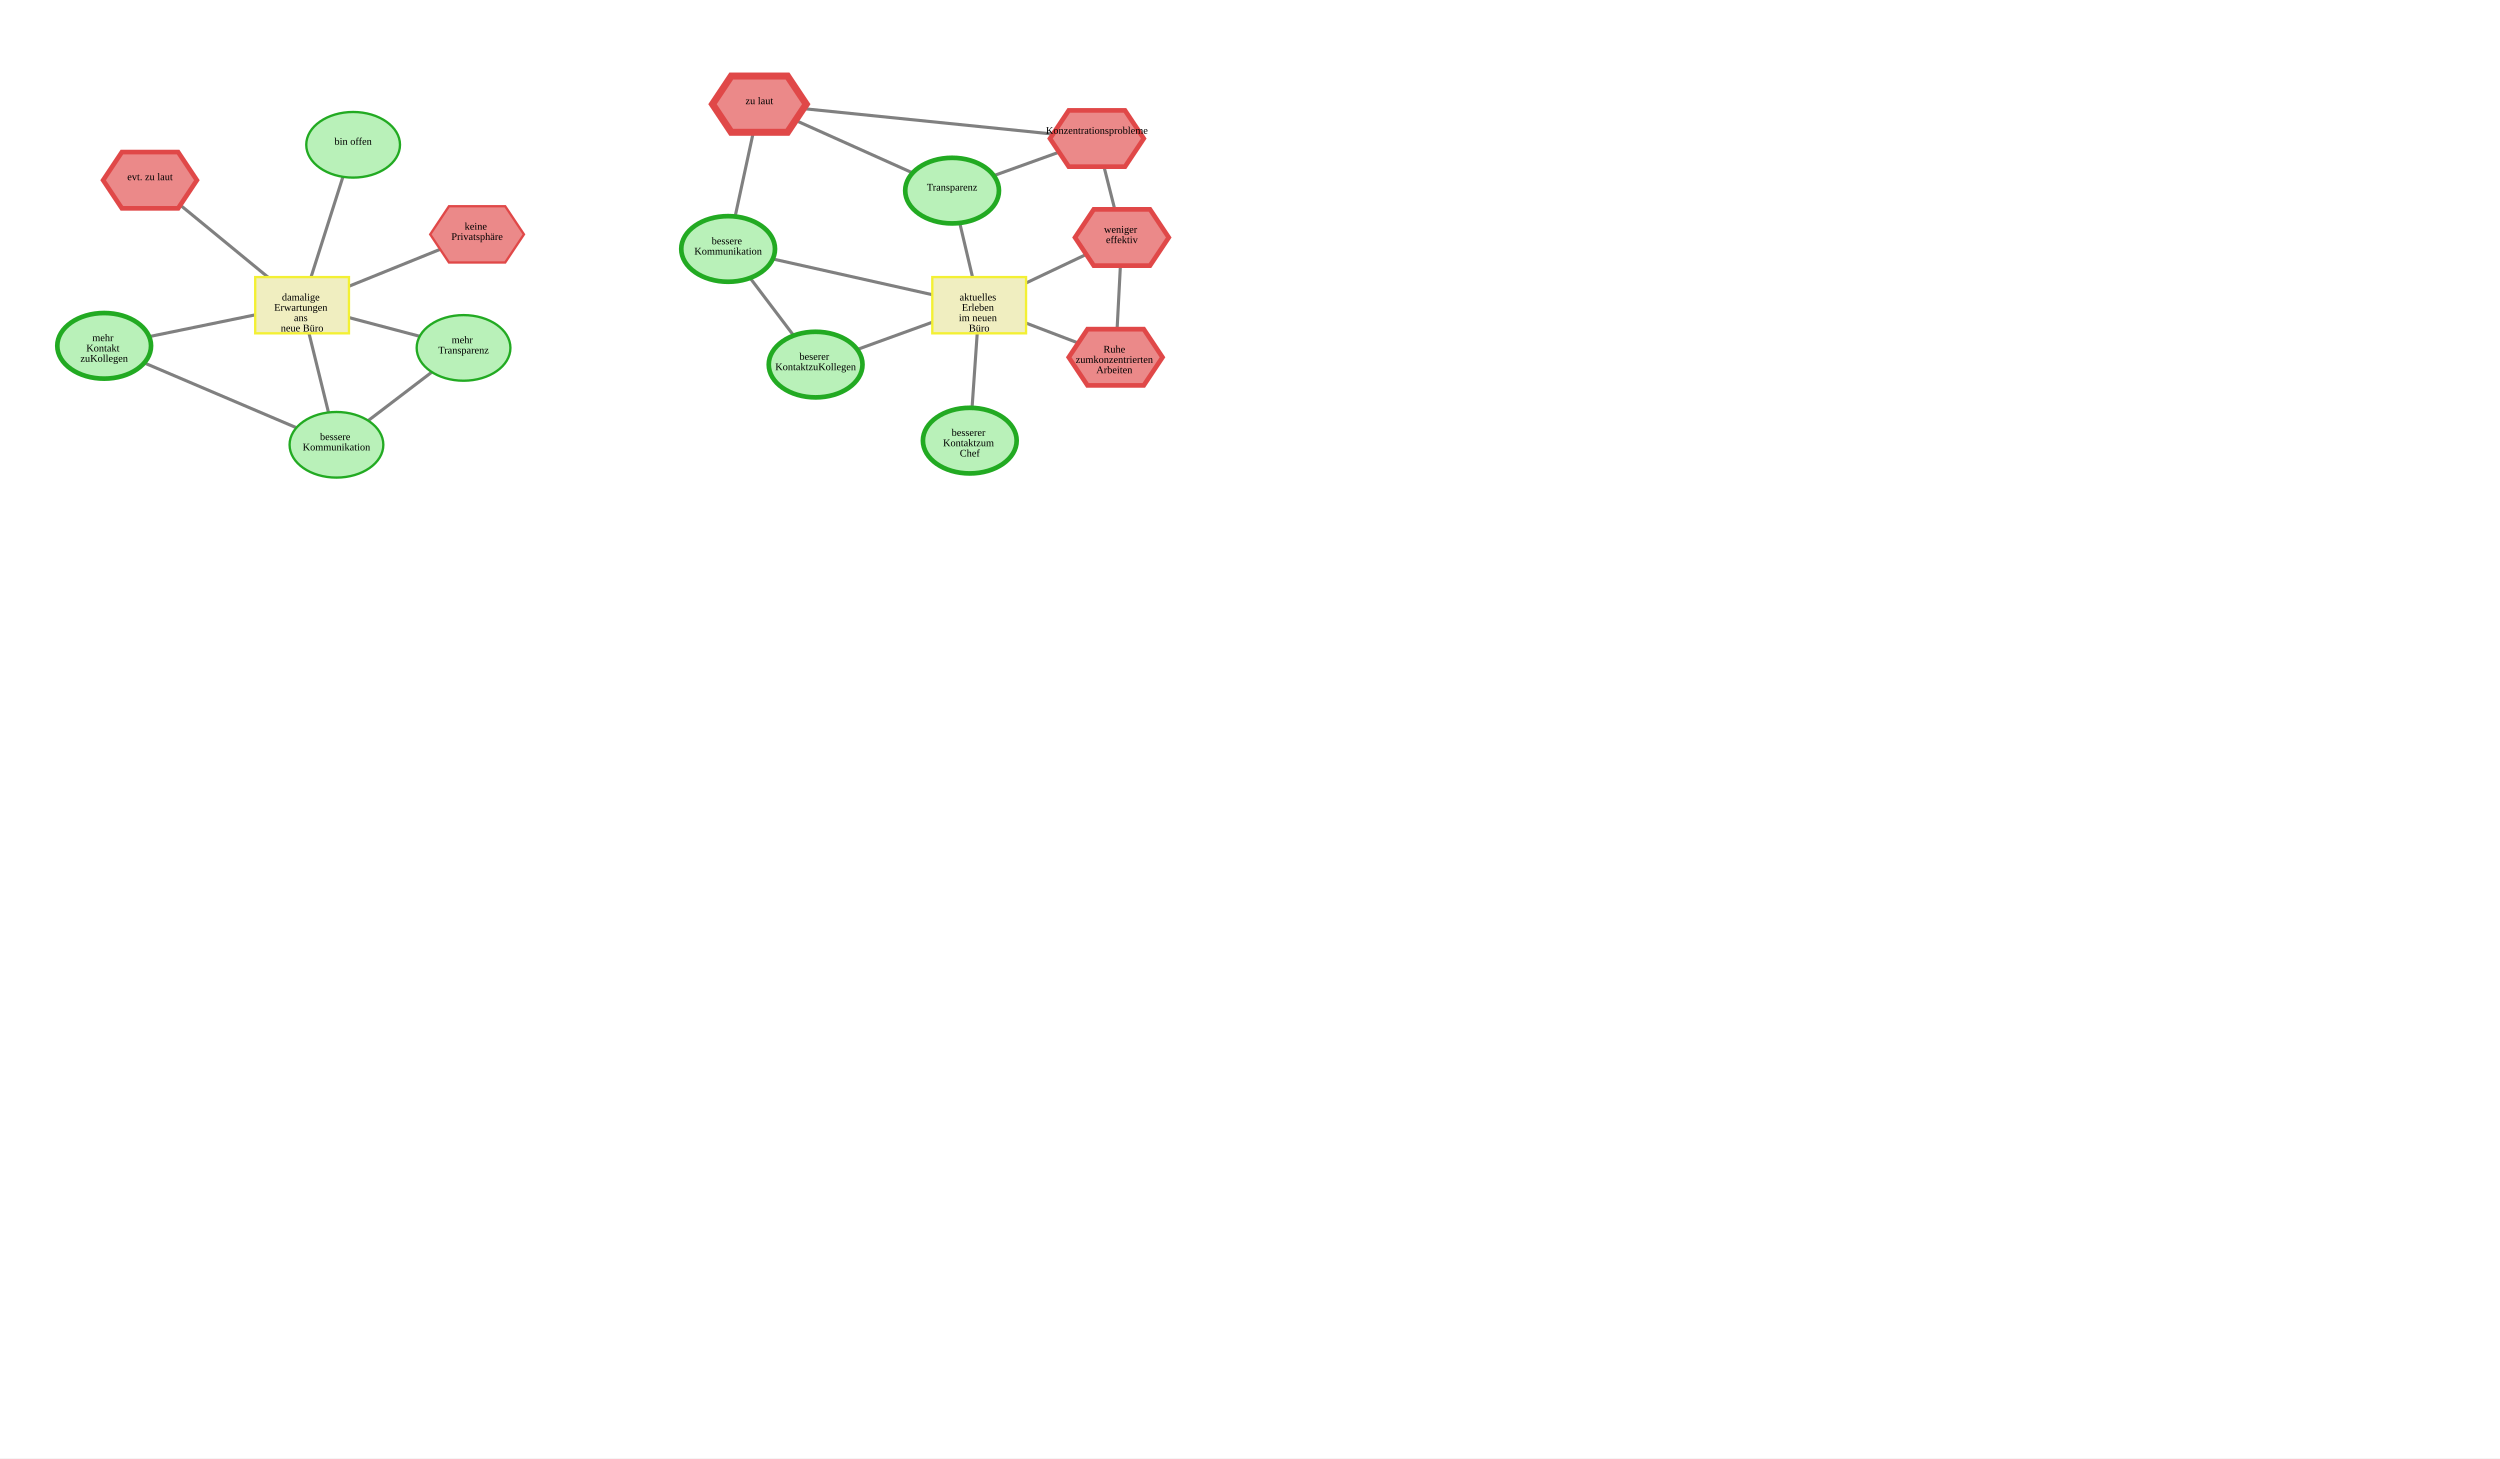
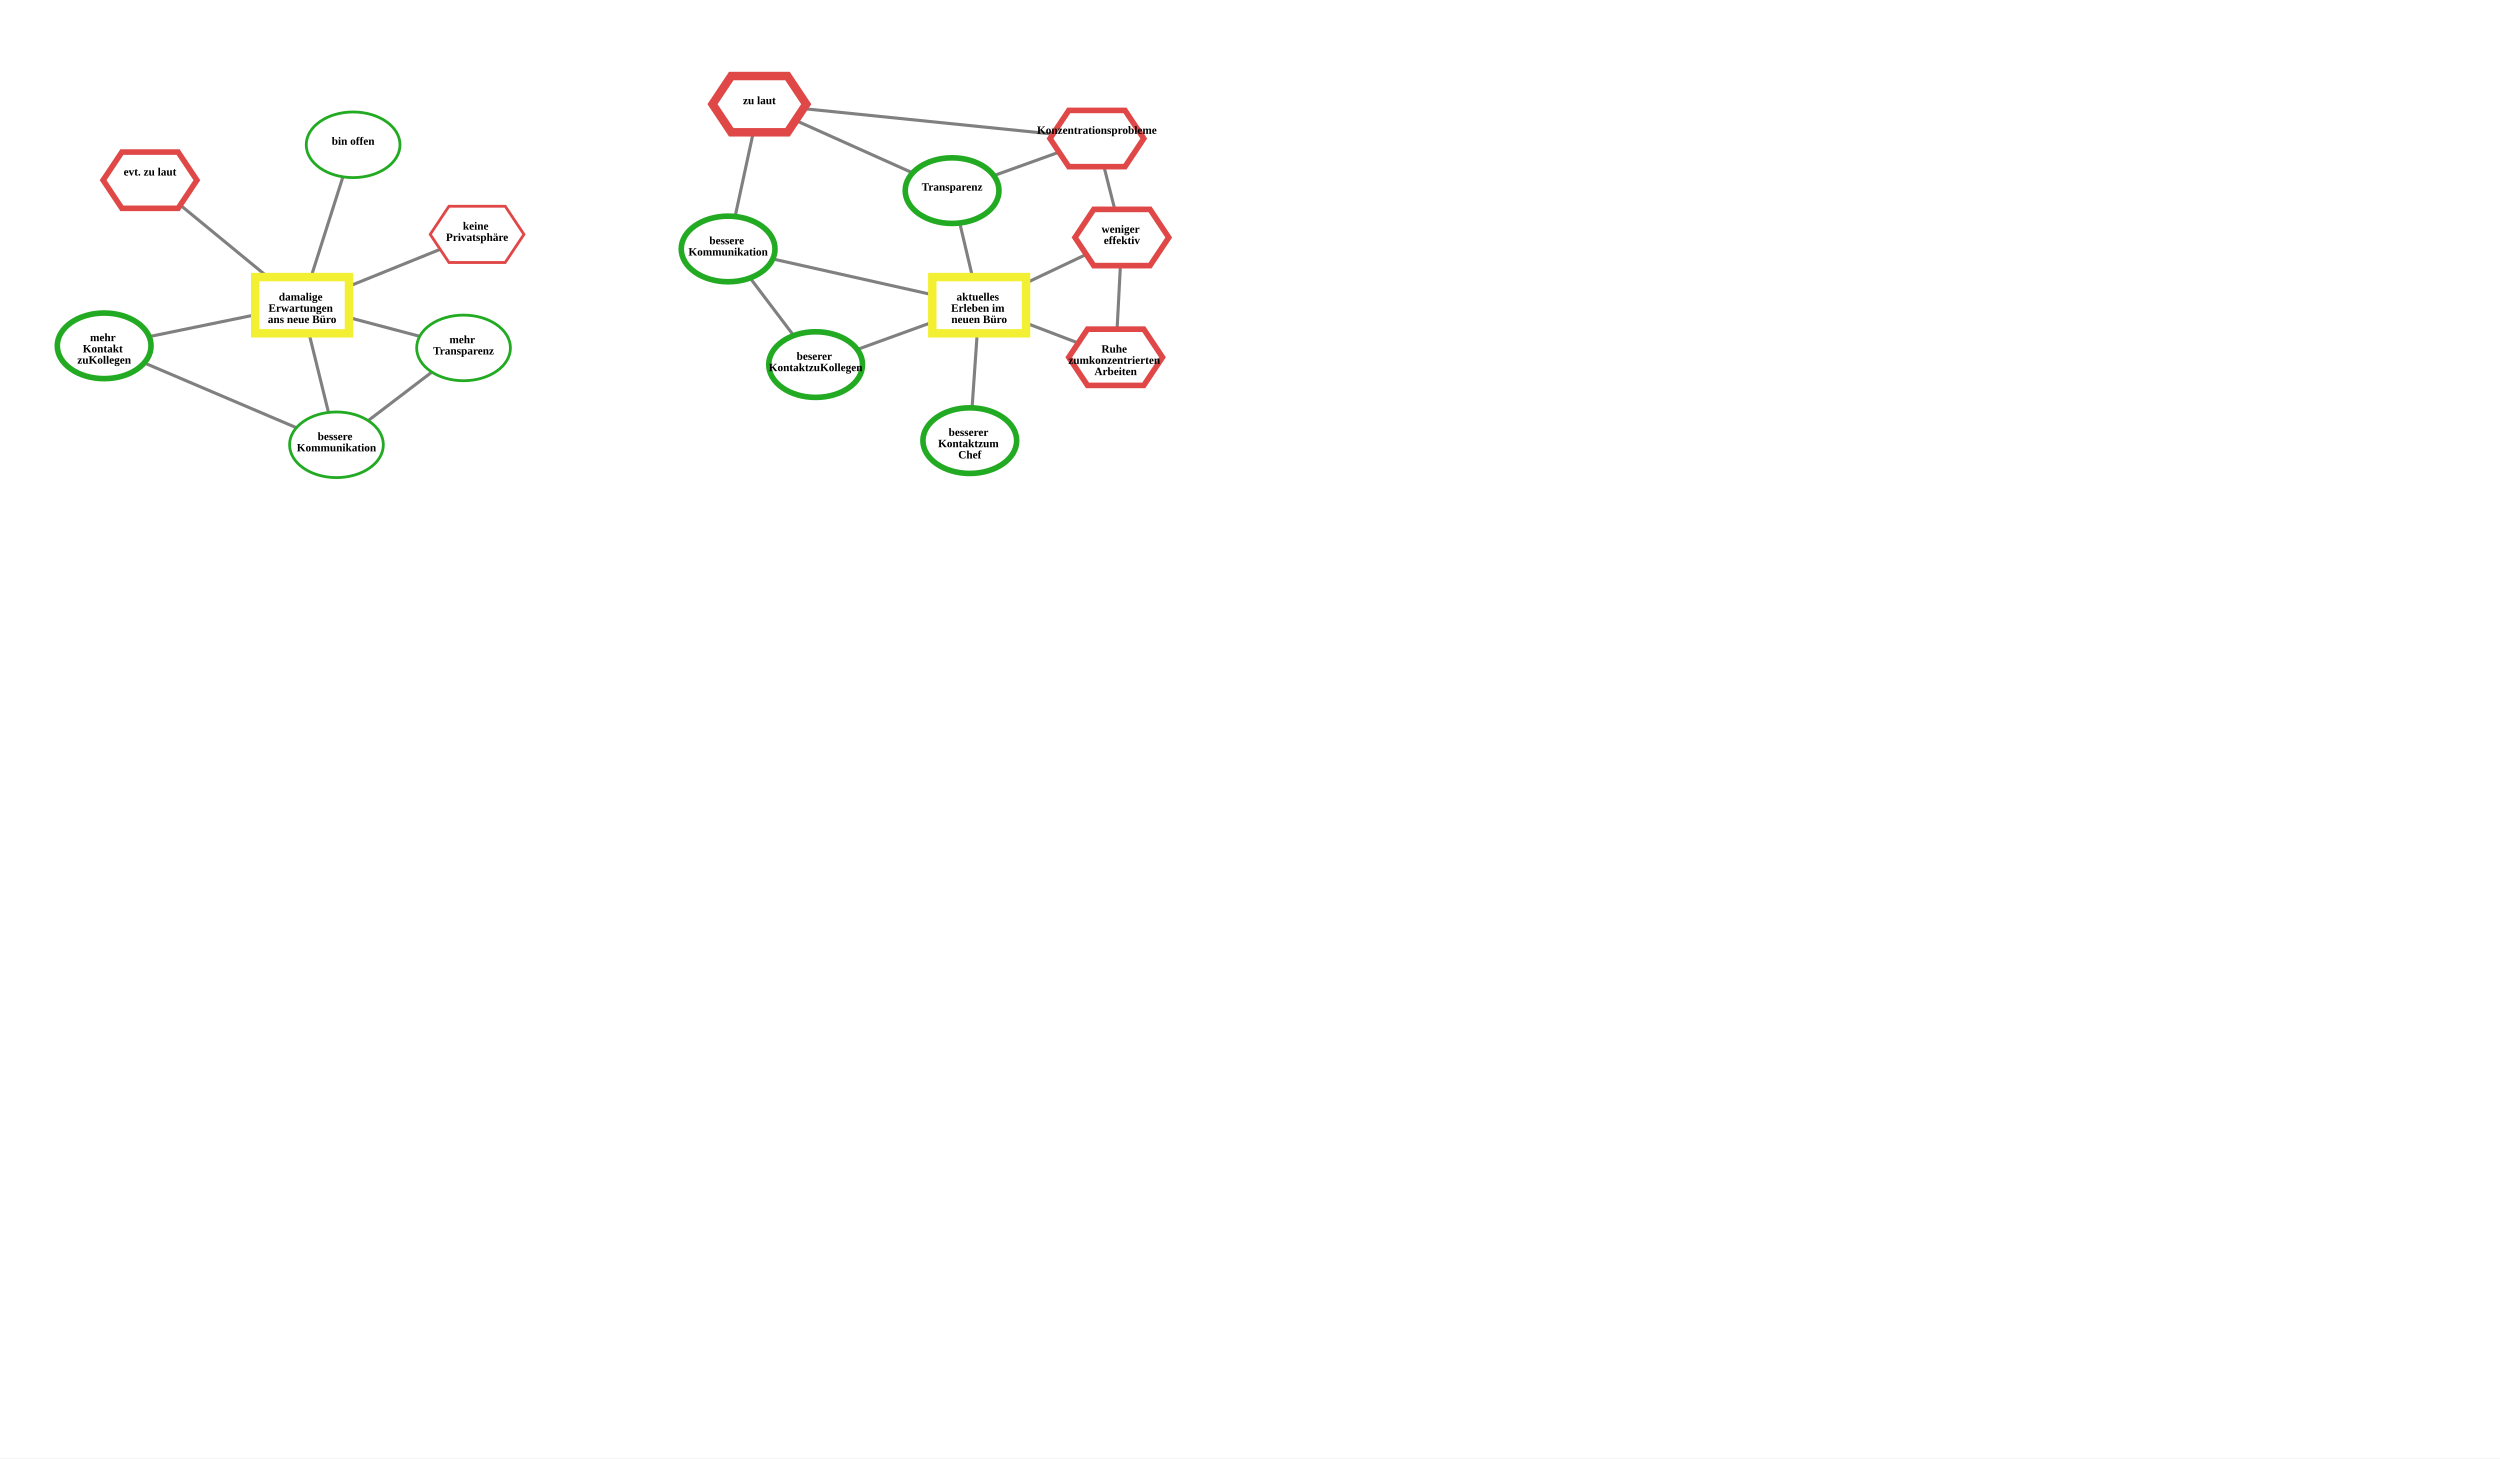
<svg xmlns="http://www.w3.org/2000/svg" id="CAMSVG" height="1400px" width="2400px">
  <rect id="background" x="0" y="0" width="100%" height="100%" fill="white" />
  <marker id="arrowRight" markerWidth="30" markerHeight="15" refX="30" refY="7.5" orient="auto" markerUnits="userSpaceOnUse">
    <polygon points="0 0, 0 0, 0 0" fill="#8c8c8c" />
  </marker>
  <marker id="arrowLeft" markerWidth="30" markerHeight="15" refX="0" refY="7.5" orient="auto" markerUnits="userSpaceOnUse">
    <polygon points="0 0, 0 0, 0 0" fill="#8c8c8c" />
  </marker>
  <g>
-     <line class="connector" id="12ab5bae-89da-4f4b-b09e-cc9066371352" transform="translate(144,173) scale(1,1) " x1="16.223" y1="13.334" x2="129.777" y2="106.666" stroke="#808080" stroke-width="3" stroke-linecap="butt" />
-     <line transform="translate(144,173) " class="outer-connector" id="12ab5bae-89da-4f4b-b09e-cc9066371352" x1="0" y1="0" x2="145.227" y2="119.365" stroke="rgba(255, 255, 255, 0)" stroke-width="30" />
+     <line class="connector" id="d0132adc-d830-487c-9c1d-1454d8212a6f" transform="translate(144,173) scale(1,1) " x1="16.223" y1="13.334" x2="129.777" y2="106.666" stroke="#808080" stroke-width="3" stroke-linecap="butt" />
+     <line transform="translate(144,173) " class="outer-connector" id="d0132adc-d830-487c-9c1d-1454d8212a6f" x1="0" y1="0" x2="145.227" y2="119.365" stroke="rgba(255, 255, 255, 0)" stroke-width="30" />
  </g>
  <g>
-     <line class="connector" id="816a5434-1270-4bba-93a3-8b18cb3a04cb" transform="translate(100,332) scale(1,1) " x1="19.32" y1="8.23" x2="203.68" y2="86.77" stroke="#808080" stroke-width="3" stroke-linecap="butt" />
-     <line transform="translate(100,332) " class="outer-connector" id="816a5434-1270-4bba-93a3-8b18cb3a04cb" x1="0" y1="0" x2="222.08" y2="94.608" stroke="rgba(255, 255, 255, 0)" stroke-width="30" />
+     <line class="connector" id="57ea1108-0142-40e1-a517-5c3814cd0bda" transform="translate(100,332) scale(1,1) " x1="19.32" y1="8.23" x2="203.68" y2="86.77" stroke="#808080" stroke-width="3" stroke-linecap="butt" />
+     <line transform="translate(100,332) " class="outer-connector" id="57ea1108-0142-40e1-a517-5c3814cd0bda" x1="0" y1="0" x2="222.08" y2="94.608" stroke="rgba(255, 255, 255, 0)" stroke-width="30" />
  </g>
  <g>
-     <line class="connector" id="a95d7812-8450-48bf-a769-4c4856c30db3" transform="translate(100,332) scale(1,1) " x1="20.571" y1="-4.222" x2="169.429" y2="-34.778" stroke="#808080" stroke-width="3" stroke-linecap="butt" />
-     <line transform="translate(100,332) " class="outer-connector" id="a95d7812-8450-48bf-a769-4c4856c30db3" x1="0" y1="0" x2="189.02" y2="-38.799" stroke="rgba(255, 255, 255, 0)" stroke-width="30" />
+     <line class="connector" id="b3efd5f0-1ed4-48df-ac2a-a8680102b490" transform="translate(100,332) scale(1,1) " x1="20.571" y1="-4.222" x2="169.429" y2="-34.778" stroke="#808080" stroke-width="3" stroke-linecap="butt" />
+     <line transform="translate(100,332) " class="outer-connector" id="b3efd5f0-1ed4-48df-ac2a-a8680102b490" x1="0" y1="0" x2="189.02" y2="-38.799" stroke="rgba(255, 255, 255, 0)" stroke-width="30" />
  </g>
  <g>
-     <line class="connector" id="c554c48f-11e7-484a-b253-b8a213f9b70c" transform="translate(290,293) scale(1,1) " x1="6.367" y1="-20.011" x2="42.633" y2="-133.989" stroke="#808080" stroke-width="3" stroke-linecap="butt" />
-     <line transform="translate(290,293) " class="outer-connector" id="c554c48f-11e7-484a-b253-b8a213f9b70c" x1="0" y1="0" x2="48.697" y2="-153.047" stroke="rgba(255, 255, 255, 0)" stroke-width="30" />
+     <line class="connector" id="ee66e98d-c6e0-4058-bf43-4e4b4055aba6" transform="translate(290,293) scale(1,1) " x1="6.367" y1="-20.011" x2="42.633" y2="-133.989" stroke="#808080" stroke-width="3" stroke-linecap="butt" />
+     <line transform="translate(290,293) " class="outer-connector" id="ee66e98d-c6e0-4058-bf43-4e4b4055aba6" x1="0" y1="0" x2="48.697" y2="-153.047" stroke="rgba(255, 255, 255, 0)" stroke-width="30" />
  </g>
  <g>
-     <line class="connector" id="9c13d8e8-c0c3-48ac-8797-a41d3222a0e7" transform="translate(458,225) scale(1,1) " x1="-19.466" y1="7.879" x2="-148.534" y2="60.121" stroke="#808080" stroke-width="3" stroke-linecap="butt" />
-     <line transform="translate(458,225) " class="outer-connector" id="9c13d8e8-c0c3-48ac-8797-a41d3222a0e7" x1="0" y1="0" x2="-167.073" y2="67.625" stroke="rgba(255, 255, 255, 0)" stroke-width="30" />
+     <line class="connector" id="32a66748-6c70-4a6f-987b-1230b3f2118f" transform="translate(458,225) scale(1,1) " x1="-19.466" y1="7.879" x2="-148.534" y2="60.121" stroke="#808080" stroke-width="3" stroke-linecap="butt" />
+     <line transform="translate(458,225) " class="outer-connector" id="32a66748-6c70-4a6f-987b-1230b3f2118f" x1="0" y1="0" x2="-167.073" y2="67.625" stroke="rgba(255, 255, 255, 0)" stroke-width="30" />
  </g>
  <g>
-     <line class="connector" id="92e6afbf-7627-404b-b9ba-41c2eb126690" transform="translate(323,427) scale(1,1) " x1="-5.022" y1="-20.391" x2="-27.978" y2="-113.609" stroke="#808080" stroke-width="3" stroke-linecap="butt" />
-     <line transform="translate(323,427) " class="outer-connector" id="92e6afbf-7627-404b-b9ba-41c2eb126690" x1="0" y1="0" x2="-32.761" y2="-133.029" stroke="rgba(255, 255, 255, 0)" stroke-width="30" />
+     <line class="connector" id="2aecd5d1-30ee-4abc-98c5-746ee0bc657b" transform="translate(323,427) scale(1,1) " x1="-5.022" y1="-20.391" x2="-27.978" y2="-113.609" stroke="#808080" stroke-width="3" stroke-linecap="butt" />
+     <line transform="translate(323,427) " class="outer-connector" id="2aecd5d1-30ee-4abc-98c5-746ee0bc657b" x1="0" y1="0" x2="-32.761" y2="-133.029" stroke="rgba(255, 255, 255, 0)" stroke-width="30" />
  </g>
  <g>
-     <line class="connector" id="af01b93e-04bf-4f66-be79-14e57169135d" transform="translate(290,293) scale(1,1) " x1="20.302" y1="5.37" x2="134.698" y2="35.63" stroke="#808080" stroke-width="3" stroke-linecap="butt" />
-     <line transform="translate(290,293) " class="outer-connector" id="af01b93e-04bf-4f66-be79-14e57169135d" x1="0" y1="0" x2="154.033" y2="40.744" stroke="rgba(255, 255, 255, 0)" stroke-width="30" />
+     <line class="connector" id="bba48550-d8b8-4280-87b7-6ceb63f1c843" transform="translate(290,293) scale(1,1) " x1="20.302" y1="5.37" x2="134.698" y2="35.63" stroke="#808080" stroke-width="3" stroke-linecap="butt" />
+     <line transform="translate(290,293) " class="outer-connector" id="bba48550-d8b8-4280-87b7-6ceb63f1c843" x1="0" y1="0" x2="154.033" y2="40.744" stroke="rgba(255, 255, 255, 0)" stroke-width="30" />
  </g>
  <g>
-     <line class="connector" id="332fac17-7f5d-4ba4-912c-b27cf0df2244" transform="translate(323,427) scale(1,1) " x1="16.701" y1="-12.731" x2="105.299" y2="-80.269" stroke="#808080" stroke-width="3" stroke-linecap="butt" />
-     <line transform="translate(323,427) " class="outer-connector" id="332fac17-7f5d-4ba4-912c-b27cf0df2244" x1="0" y1="0" x2="121.205" y2="-92.394" stroke="rgba(255, 255, 255, 0)" stroke-width="30" />
+     <line class="connector" id="d98921ee-e946-484b-aa67-06bf50950321" transform="translate(323,427) scale(1,1) " x1="16.701" y1="-12.731" x2="105.299" y2="-80.269" stroke="#808080" stroke-width="3" stroke-linecap="butt" />
+     <line transform="translate(323,427) " class="outer-connector" id="d98921ee-e946-484b-aa67-06bf50950321" x1="0" y1="0" x2="121.205" y2="-92.394" stroke="rgba(255, 255, 255, 0)" stroke-width="30" />
  </g>
  <g>
-     <line class="connector" id="c9c52fcf-c869-4ae6-8d4e-f207b47c8023" transform="translate(940,293) scale(1,1) " x1="-4.831" y1="-20.437" x2="-21.169" y2="-89.563" stroke="#808080" stroke-width="3" stroke-linecap="butt" />
-     <line transform="translate(940,293) " class="outer-connector" id="c9c52fcf-c869-4ae6-8d4e-f207b47c8023" x1="0" y1="0" x2="-25.77" y2="-109.027" stroke="rgba(255, 255, 255, 0)" stroke-width="30" />
+     <line class="connector" id="1debc912-f350-4e3b-9f60-40e3d783d4cc" transform="translate(940,293) scale(1,1) " x1="-4.831" y1="-20.437" x2="-21.169" y2="-89.563" stroke="#808080" stroke-width="3" stroke-linecap="butt" />
+     <line transform="translate(940,293) " class="outer-connector" id="1debc912-f350-4e3b-9f60-40e3d783d4cc" x1="0" y1="0" x2="-25.77" y2="-109.027" stroke="rgba(255, 255, 255, 0)" stroke-width="30" />
  </g>
  <g>
-     <line class="connector" id="2d34c2a0-f715-433a-a5a7-6a1745b53fbf" transform="translate(940,293) scale(1,1) " x1="-20.492" y1="-4.592" x2="-220.508" y2="-49.408" stroke="#808080" stroke-width="3" stroke-linecap="butt" />
-     <line transform="translate(940,293) " class="outer-connector" id="2d34c2a0-f715-433a-a5a7-6a1745b53fbf" x1="0" y1="0" x2="-240.024" y2="-53.781" stroke="rgba(255, 255, 255, 0)" stroke-width="30" />
+     <line class="connector" id="10c0ad4c-e9a5-46c1-9b9f-a7f9894fc8c5" transform="translate(940,293) scale(1,1) " x1="-20.492" y1="-4.592" x2="-220.508" y2="-49.408" stroke="#808080" stroke-width="3" stroke-linecap="butt" />
+     <line transform="translate(940,293) " class="outer-connector" id="10c0ad4c-e9a5-46c1-9b9f-a7f9894fc8c5" x1="0" y1="0" x2="-240.024" y2="-53.781" stroke="rgba(255, 255, 255, 0)" stroke-width="30" />
  </g>
  <g>
-     <line class="connector" id="6af34c6b-b314-4bfd-af33-4bad878fa7db" transform="translate(699,239) scale(1,1) " x1="4.43" y1="-20.527" x2="25.57" y2="-118.473" stroke="#808080" stroke-width="3" stroke-linecap="butt" />
-     <line transform="translate(699,239) " class="outer-connector" id="6af34c6b-b314-4bfd-af33-4bad878fa7db" x1="0" y1="0" x2="29.789" y2="-138.023" stroke="rgba(255, 255, 255, 0)" stroke-width="30" />
+     <line class="connector" id="672ceac9-9eb9-4894-8bbe-7d189b6537bd" transform="translate(699,239) scale(1,1) " x1="4.43" y1="-20.527" x2="25.57" y2="-118.473" stroke="#808080" stroke-width="3" stroke-linecap="butt" />
+     <line transform="translate(699,239) " class="outer-connector" id="672ceac9-9eb9-4894-8bbe-7d189b6537bd" x1="0" y1="0" x2="29.789" y2="-138.023" stroke="rgba(255, 255, 255, 0)" stroke-width="30" />
  </g>
  <g>
-     <line class="connector" id="d22deca5-3b8b-4bed-a947-53993a2c8c1d" transform="translate(729,100) scale(1,1) " x1="19.16" y1="8.596" x2="165.84" y2="74.404" stroke="#808080" stroke-width="3" stroke-linecap="butt" />
-     <line transform="translate(729,100) " class="outer-connector" id="d22deca5-3b8b-4bed-a947-53993a2c8c1d" x1="0" y1="0" x2="184.088" y2="82.591" stroke="rgba(255, 255, 255, 0)" stroke-width="30" />
+     <line class="connector" id="1504ef2a-cddc-458c-a8b2-49e7a108b91f" transform="translate(729,100) scale(1,1) " x1="19.16" y1="8.596" x2="165.84" y2="74.404" stroke="#808080" stroke-width="3" stroke-linecap="butt" />
+     <line transform="translate(729,100) " class="outer-connector" id="1504ef2a-cddc-458c-a8b2-49e7a108b91f" x1="0" y1="0" x2="184.088" y2="82.591" stroke="rgba(255, 255, 255, 0)" stroke-width="30" />
  </g>
  <g>
-     <line class="connector" id="7cfc7680-4079-4fed-950d-0601a51aed0b" transform="translate(783,350) scale(1,1) " x1="-12.672" y1="-16.746" x2="-71.328" y2="-94.254" stroke="#808080" stroke-width="3" stroke-linecap="butt" />
-     <line transform="translate(783,350) " class="outer-connector" id="7cfc7680-4079-4fed-950d-0601a51aed0b" x1="0" y1="0" x2="-83.397" y2="-110.203" stroke="rgba(255, 255, 255, 0)" stroke-width="30" />
+     <line class="connector" id="71dd8785-0eed-4693-80e6-7e401a9fe6e6" transform="translate(783,350) scale(1,1) " x1="-12.672" y1="-16.746" x2="-71.328" y2="-94.254" stroke="#808080" stroke-width="3" stroke-linecap="butt" />
+     <line transform="translate(783,350) " class="outer-connector" id="71dd8785-0eed-4693-80e6-7e401a9fe6e6" x1="0" y1="0" x2="-83.397" y2="-110.203" stroke="rgba(255, 255, 255, 0)" stroke-width="30" />
  </g>
  <g>
-     <line class="connector" id="e1d8be35-25e1-44fa-83ff-2eba6de98c80" transform="translate(783,350) scale(1,1) " x1="19.739" y1="-7.167" x2="137.261" y2="-49.833" stroke="#808080" stroke-width="3" stroke-linecap="butt" />
-     <line transform="translate(783,350) " class="outer-connector" id="e1d8be35-25e1-44fa-83ff-2eba6de98c80" x1="0" y1="0" x2="156.06" y2="-56.659" stroke="rgba(255, 255, 255, 0)" stroke-width="30" />
+     <line class="connector" id="a8c1d6b3-0c9b-43b0-abe3-ca53fea5b0c1" transform="translate(783,350) scale(1,1) " x1="19.739" y1="-7.167" x2="137.261" y2="-49.833" stroke="#808080" stroke-width="3" stroke-linecap="butt" />
+     <line transform="translate(783,350) " class="outer-connector" id="a8c1d6b3-0c9b-43b0-abe3-ca53fea5b0c1" x1="0" y1="0" x2="156.06" y2="-56.659" stroke="rgba(255, 255, 255, 0)" stroke-width="30" />
  </g>
  <g>
-     <line class="connector" id="016c0035-3eb8-48b4-bf87-4f11dd80b8db" transform="translate(1053,133) scale(1,1) " x1="-19.76" y1="7.108" x2="-119.24" y2="42.892" stroke="#808080" stroke-width="3" stroke-linecap="butt" />
-     <line transform="translate(1053,133) " class="outer-connector" id="016c0035-3eb8-48b4-bf87-4f11dd80b8db" x1="0" y1="0" x2="-138.059" y2="49.662" stroke="rgba(255, 255, 255, 0)" stroke-width="30" />
+     <line class="connector" id="9415e22d-3678-439b-8784-8458238f5cb4" transform="translate(1053,133) scale(1,1) " x1="-19.76" y1="7.108" x2="-119.24" y2="42.892" stroke="#808080" stroke-width="3" stroke-linecap="butt" />
+     <line transform="translate(1053,133) " class="outer-connector" id="9415e22d-3678-439b-8784-8458238f5cb4" x1="0" y1="0" x2="-138.059" y2="49.662" stroke="rgba(255, 255, 255, 0)" stroke-width="30" />
  </g>
  <g>
-     <line class="connector" id="bdb375a6-5f1c-45c4-b343-8ad496a12bab" transform="translate(1053,133) scale(1,1) " x1="-20.892" y1="-2.128" x2="-303.108" y2="-30.872" stroke="#808080" stroke-width="3" stroke-linecap="butt" />
-     <line transform="translate(1053,133) " class="outer-connector" id="bdb375a6-5f1c-45c4-b343-8ad496a12bab" x1="0" y1="0" x2="-323.005" y2="-32.899" stroke="rgba(255, 255, 255, 0)" stroke-width="30" />
+     <line class="connector" id="cee53a47-90b4-4a7c-a333-eea7c1418aec" transform="translate(1053,133) scale(1,1) " x1="-20.892" y1="-2.128" x2="-303.108" y2="-30.872" stroke="#808080" stroke-width="3" stroke-linecap="butt" />
+     <line transform="translate(1053,133) " class="outer-connector" id="cee53a47-90b4-4a7c-a333-eea7c1418aec" x1="0" y1="0" x2="-323.005" y2="-32.899" stroke="rgba(255, 255, 255, 0)" stroke-width="30" />
  </g>
  <g>
-     <line class="connector" id="77cc25b7-6364-4ab8-928e-2ec7202fc54f" transform="translate(1077,228) scale(1,1) " x1="-5.144" y1="-20.36" x2="-18.856" y2="-74.64" stroke="#808080" stroke-width="3" stroke-linecap="butt" />
-     <line transform="translate(1077,228) " class="outer-connector" id="77cc25b7-6364-4ab8-928e-2ec7202fc54f" x1="0" y1="0" x2="-23.755" y2="-94.03" stroke="rgba(255, 255, 255, 0)" stroke-width="30" />
+     <line class="connector" id="45affee8-8cb8-4cb4-9d42-ecbff661b6a8" transform="translate(1077,228) scale(1,1) " x1="-5.144" y1="-20.36" x2="-18.856" y2="-74.64" stroke="#808080" stroke-width="3" stroke-linecap="butt" />
+     <line transform="translate(1077,228) " class="outer-connector" id="45affee8-8cb8-4cb4-9d42-ecbff661b6a8" x1="0" y1="0" x2="-23.755" y2="-94.03" stroke="rgba(255, 255, 255, 0)" stroke-width="30" />
  </g>
  <g>
-     <line class="connector" id="88db3598-237b-4995-a471-47c665911df4" transform="translate(940,293) scale(1,1) " x1="18.973" y1="-9.002" x2="118.027" y2="-55.998" stroke="#808080" stroke-width="3" stroke-linecap="butt" />
-     <line transform="translate(940,293) " class="outer-connector" id="88db3598-237b-4995-a471-47c665911df4" x1="0" y1="0" x2="136.097" y2="-64.571" stroke="rgba(255, 255, 255, 0)" stroke-width="30" />
+     <line class="connector" id="bd15856f-4ebf-4892-a9fc-8f627a4caf5e" transform="translate(940,293) scale(1,1) " x1="18.973" y1="-9.002" x2="118.027" y2="-55.998" stroke="#808080" stroke-width="3" stroke-linecap="butt" />
+     <line transform="translate(940,293) " class="outer-connector" id="bd15856f-4ebf-4892-a9fc-8f627a4caf5e" x1="0" y1="0" x2="136.097" y2="-64.571" stroke="rgba(255, 255, 255, 0)" stroke-width="30" />
  </g>
  <g>
-     <line class="connector" id="be480e8c-a2fe-4013-a4e0-5135c7a3c3e9" transform="translate(1071,343) scale(1,1) " x1="1.094" y1="-20.971" x2="4.906" y2="-94.029" stroke="#808080" stroke-width="3" stroke-linecap="butt" />
-     <line transform="translate(1071,343) " class="outer-connector" id="be480e8c-a2fe-4013-a4e0-5135c7a3c3e9" x1="0" y1="0" x2="5.948" y2="-114.001" stroke="rgba(255, 255, 255, 0)" stroke-width="30" />
+     <line class="connector" id="b4636a1c-593b-470f-ad7b-f2a6a6d142cf" transform="translate(1071,343) scale(1,1) " x1="1.094" y1="-20.971" x2="4.906" y2="-94.029" stroke="#808080" stroke-width="3" stroke-linecap="butt" />
+     <line transform="translate(1071,343) " class="outer-connector" id="b4636a1c-593b-470f-ad7b-f2a6a6d142cf" x1="0" y1="0" x2="5.948" y2="-114.001" stroke="rgba(255, 255, 255, 0)" stroke-width="30" />
  </g>
  <g>
-     <line class="connector" id="10426878-8546-43ab-88d8-1108068f5e9e" transform="translate(1071,343) scale(1,1) " x1="-19.619" y1="-7.488" x2="-111.381" y2="-42.512" stroke="#808080" stroke-width="3" stroke-linecap="butt" />
-     <line transform="translate(1071,343) " class="outer-connector" id="10426878-8546-43ab-88d8-1108068f5e9e" x1="0" y1="0" x2="-130.066" y2="-49.643" stroke="rgba(255, 255, 255, 0)" stroke-width="30" />
+     <line class="connector" id="e93b045c-3a32-401f-8023-0714eeab6e35" transform="translate(1071,343) scale(1,1) " x1="-19.619" y1="-7.488" x2="-111.381" y2="-42.512" stroke="#808080" stroke-width="3" stroke-linecap="butt" />
+     <line transform="translate(1071,343) " class="outer-connector" id="e93b045c-3a32-401f-8023-0714eeab6e35" x1="0" y1="0" x2="-130.066" y2="-49.643" stroke="rgba(255, 255, 255, 0)" stroke-width="30" />
  </g>
  <g>
-     <line class="connector" id="2f6466b1-730f-47e2-a483-cb4329dd79db" transform="translate(931,423) scale(1,1) " x1="1.45" y1="-20.95" x2="7.55" y2="-109.05" stroke="#808080" stroke-width="3" stroke-linecap="butt" />
-     <line transform="translate(931,423) " class="outer-connector" id="2f6466b1-730f-47e2-a483-cb4329dd79db" x1="0" y1="0" x2="8.931" y2="-129.002" stroke="rgba(255, 255, 255, 0)" stroke-width="30" />
+     <line class="connector" id="6e130f3d-c12a-4afc-a8f7-abafa059541e" transform="translate(931,423) scale(1,1) " x1="1.45" y1="-20.95" x2="7.55" y2="-109.05" stroke="#808080" stroke-width="3" stroke-linecap="butt" />
+     <line transform="translate(931,423) " class="outer-connector" id="6e130f3d-c12a-4afc-a8f7-abafa059541e" x1="0" y1="0" x2="8.931" y2="-129.002" stroke="rgba(255, 255, 255, 0)" stroke-width="30" />
  </g>
  <g transform="translate(290,293) scale(0.45)">
-     <rect id="70cce71b-49a6-46b3-ad31-c3f9ba582c58" class="node" x="-100" y="-60" width="200" height="120" transform="translate(0,0)" fill="#F0EEC0" stroke="#F3F033" stroke-width="5" />
-     <text id="70cce71b-49a6-46b3-ad31-c3f9ba582c58" class="noselect node" x="0" fill="black" alignment-baseline="center" text-anchor="middle" font-size="22px" y="-10">damalige  <tspan dy="1.0em" x="0">Erwartungen</tspan>
-       <tspan dy="1.0em" x="0">ans</tspan>
-       <tspan dy="1.0em" x="0">neue</tspan> Büro</text>
+     <rect id="767263b1-ce86-4ac6-b9bd-b435f38a7712" class="node" x="-100" y="-60" width="200" height="120" transform="translate(0,0)" fill="#ffffff" stroke="#F3F033" stroke-width="18" />
+     <text id="767263b1-ce86-4ac6-b9bd-b435f38a7712" class="noselect node" x="0" fill="black" alignment-baseline="center" text-anchor="middle" font-size="24px" font-weight="bold" y="-10">damalige  <tspan dy="1.0em" x="0">Erwartungen</tspan>
+       <tspan dy="1.0em" x="0">ans</tspan> neue Büro</text>
  </g>
  <g transform="translate(940,293) scale(0.45)">
-     <rect id="7bda55e3-f184-47ad-bf0d-f0367e1bfe50" class="node" x="-100" y="-60" width="200" height="120" transform="translate(0,0)" fill="#F0EEC0" stroke="#F3F033" stroke-width="5" />
-     <text id="7bda55e3-f184-47ad-bf0d-f0367e1bfe50" class="noselect node" x="0" fill="black" alignment-baseline="center" text-anchor="middle" font-size="22px" y="-10">aktuelles  <tspan dy="1.0em" x="0">Erleben</tspan>
-       <tspan dy="1.0em" x="0">im</tspan> neuen  <tspan dy="1.0em" x="0">Büro</tspan>
-     </text>
+     <rect id="bd626aca-952c-4d68-ad15-b252d8485b6f" class="node" x="-100" y="-60" width="200" height="120" transform="translate(0,0)" fill="#ffffff" stroke="#F3F033" stroke-width="18" />
+     <text id="bd626aca-952c-4d68-ad15-b252d8485b6f" class="noselect node" x="0" fill="black" alignment-baseline="center" text-anchor="middle" font-size="24px" font-weight="bold" y="-10">aktuelles  <tspan dy="1.0em" x="0">Erleben</tspan> im  <tspan dy="1.0em" x="0">neuen</tspan> Büro</text>
  </g>
  <g transform="translate(339,139) scale(0.45)">
-     <ellipse id="6a4bf7b7-6e9f-46e1-85a4-32bffa2c3459" class="node" null="cy" rx="100" ry="70" transform="translate(0,0)" fill="#B9F1B9" stroke="#22AA22" stroke-width="5" />
-     <text id="6a4bf7b7-6e9f-46e1-85a4-32bffa2c3459" class="noselect node" x="0" fill="black" alignment-baseline="center" text-anchor="middle" font-size="22px" y="0">bin offen</text>
+     <ellipse id="19f0cf7b-4525-44e0-b13e-aef33c64949e" class="node" null="cy" rx="100" ry="70" transform="translate(0,0)" fill="#ffffff" stroke="#22AA22" stroke-width="6" />
+     <text id="19f0cf7b-4525-44e0-b13e-aef33c64949e" class="noselect node" x="0" fill="black" alignment-baseline="center" text-anchor="middle" font-size="24px" font-weight="bold" y="0">bin offen</text>
  </g>
  <g transform="translate(144,173) scale(0.45)">
-     <polygon id="fba5de1b-2168-4fa1-8f61-2e0a9d30cfa4" class="node" points="-100,0 -60,-60 60,-60 100,0 60,60 -60,60" transform="translate(0,0)" fill="#EB8989" stroke="#E04848" stroke-width="10" />
-     <text id="fba5de1b-2168-4fa1-8f61-2e0a9d30cfa4" class="noselect node" x="0" fill="black" alignment-baseline="center" text-anchor="middle" font-size="22px" y="0">evt. zu laut</text>
+     <polygon id="2e12601b-50cb-411d-9c8b-e168e3b05a6d" class="node" points="-100,0 -60,-60 60,-60 100,0 60,60 -60,60" transform="translate(0,0)" fill="#ffffff" stroke="#E04848" stroke-width="12" />
+     <text id="2e12601b-50cb-411d-9c8b-e168e3b05a6d" class="noselect node" x="0" fill="black" alignment-baseline="center" text-anchor="middle" font-size="24px" font-weight="bold" y="-10">evt. zu laut</text>
  </g>
  <g transform="translate(100,332) scale(0.45)">
-     <ellipse id="ef715095-f827-48d4-b6c9-f88b23e26f05" class="node" null="cy" rx="100" ry="70" transform="translate(0,0)" fill="#B9F1B9" stroke="#22AA22" stroke-width="10" />
-     <text id="ef715095-f827-48d4-b6c9-f88b23e26f05" class="noselect node" x="0" fill="black" alignment-baseline="center" text-anchor="middle" font-size="22px" y="-10">mehr  <tspan dy="1.0em" x="0">Kontakt</tspan>
+     <ellipse id="0a49266a-8421-4fc7-97b5-a959bd32316d" class="node" null="cy" rx="100" ry="70" transform="translate(0,0)" fill="#ffffff" stroke="#22AA22" stroke-width="12" />
+     <text id="0a49266a-8421-4fc7-97b5-a959bd32316d" class="noselect node" x="0" fill="black" alignment-baseline="center" text-anchor="middle" font-size="24px" font-weight="bold" y="-10">mehr  <tspan dy="1.0em" x="0">Kontakt</tspan>
      <tspan dy="1.0em" x="0">zuKollegen</tspan>
    </text>
  </g>
  <g transform="translate(323,427) scale(0.45)">
-     <ellipse id="79521a3c-60e6-41e4-9bcf-9b4c0af08cd5" class="node" null="cy" rx="100" ry="70" transform="translate(0,0)" fill="#B9F1B9" stroke="#22AA22" stroke-width="5" />
-     <text id="79521a3c-60e6-41e4-9bcf-9b4c0af08cd5" class="noselect node" x="0" fill="black" alignment-baseline="center" text-anchor="middle" font-size="22px" y="-10">bessere  <tspan dy="1.0em" x="0">Kommunikation</tspan>
+     <ellipse id="db136e92-ad4d-4582-9bb6-42680a35a7b3" class="node" null="cy" rx="100" ry="70" transform="translate(0,0)" fill="#ffffff" stroke="#22AA22" stroke-width="6" />
+     <text id="db136e92-ad4d-4582-9bb6-42680a35a7b3" class="noselect node" x="0" fill="black" alignment-baseline="center" text-anchor="middle" font-size="24px" font-weight="bold" y="-10">bessere  <tspan dy="1.0em" x="0">Kommunikation</tspan>
    </text>
  </g>
  <g transform="translate(458,225) scale(0.45)">
-     <polygon id="ac988455-b2b2-4412-923a-66689ca4ea96" class="node" points="-100,0 -60,-60 60,-60 100,0 60,60 -60,60" transform="translate(0,0)" fill="#EB8989" stroke="#E04848" stroke-width="5" />
-     <text id="ac988455-b2b2-4412-923a-66689ca4ea96" class="noselect node" x="0" fill="black" alignment-baseline="center" text-anchor="middle" font-size="22px" y="-10">keine  <tspan dy="1.0em" x="0">Privatsphäre</tspan>
+     <polygon id="c3fc67be-96ff-445c-878e-21ab59e99e0a" class="node" points="-100,0 -60,-60 60,-60 100,0 60,60 -60,60" transform="translate(0,0)" fill="#ffffff" stroke="#E04848" stroke-width="6" />
+     <text id="c3fc67be-96ff-445c-878e-21ab59e99e0a" class="noselect node" x="0" fill="black" alignment-baseline="center" text-anchor="middle" font-size="24px" font-weight="bold" y="-10">keine  <tspan dy="1.0em" x="0">Privatsphäre</tspan>
    </text>
  </g>
  <g transform="translate(445,334) scale(0.45)">
-     <ellipse id="005b616b-0d62-4779-bee9-0cacd192cd4c" class="node" null="cy" rx="100" ry="70" transform="translate(0,0)" fill="#B9F1B9" stroke="#22AA22" stroke-width="5" />
-     <text id="005b616b-0d62-4779-bee9-0cacd192cd4c" class="noselect node" x="0" fill="black" alignment-baseline="center" text-anchor="middle" font-size="22px" y="-10">mehr  <tspan dy="1.0em" x="0">Transparenz</tspan>
+     <ellipse id="5dad0814-d59e-48b7-ae79-0e8802601c22" class="node" null="cy" rx="100" ry="70" transform="translate(0,0)" fill="#ffffff" stroke="#22AA22" stroke-width="6" />
+     <text id="5dad0814-d59e-48b7-ae79-0e8802601c22" class="noselect node" x="0" fill="black" alignment-baseline="center" text-anchor="middle" font-size="24px" font-weight="bold" y="-10">mehr  <tspan dy="1.0em" x="0">Transparenz</tspan>
    </text>
  </g>
  <g transform="translate(729,100) scale(0.45)">
-     <polygon id="83081cdb-b4b0-45b6-992c-5c2b74138df1" class="node" points="-100,0 -60,-60 60,-60 100,0 60,60 -60,60" transform="translate(0,0)" fill="#EB8989" stroke="#E04848" stroke-width="15" />
-     <text id="83081cdb-b4b0-45b6-992c-5c2b74138df1" class="noselect node" x="0" fill="black" alignment-baseline="center" text-anchor="middle" font-size="22px" y="0">zu laut</text>
+     <polygon id="abd232c9-7b16-4b45-bfe1-770396e0326e" class="node" points="-100,0 -60,-60 60,-60 100,0 60,60 -60,60" transform="translate(0,0)" fill="#ffffff" stroke="#E04848" stroke-width="18" />
+     <text id="abd232c9-7b16-4b45-bfe1-770396e0326e" class="noselect node" x="0" fill="black" alignment-baseline="center" text-anchor="middle" font-size="24px" font-weight="bold" y="0">zu laut</text>
  </g>
  <g transform="translate(699,239) scale(0.45)">
-     <ellipse id="2e162d5e-22d1-42bf-8322-09dd4b34bbc7" class="node" null="cy" rx="100" ry="70" transform="translate(0,0)" fill="#B9F1B9" stroke="#22AA22" stroke-width="10" />
-     <text id="2e162d5e-22d1-42bf-8322-09dd4b34bbc7" class="noselect node" x="0" fill="black" alignment-baseline="center" text-anchor="middle" font-size="22px" y="-10">bessere  <tspan dy="1.0em" x="0">Kommunikation</tspan>
+     <ellipse id="b59db7e5-fdb2-4622-8544-371c370e24d7" class="node" null="cy" rx="100" ry="70" transform="translate(0,0)" fill="#ffffff" stroke="#22AA22" stroke-width="12" />
+     <text id="b59db7e5-fdb2-4622-8544-371c370e24d7" class="noselect node" x="0" fill="black" alignment-baseline="center" text-anchor="middle" font-size="24px" font-weight="bold" y="-10">bessere  <tspan dy="1.0em" x="0">Kommunikation</tspan>
    </text>
  </g>
  <g transform="translate(914,183) scale(0.45)">
-     <ellipse id="46dbe003-8a3d-4251-b25b-d6e642714493" class="node" null="cy" rx="100" ry="70" transform="translate(0,0)" fill="#B9F1B9" stroke="#22AA22" stroke-width="10" />
-     <text id="46dbe003-8a3d-4251-b25b-d6e642714493" class="noselect node" x="0" fill="black" alignment-baseline="center" text-anchor="middle" font-size="22px" y="0">Transparenz</text>
+     <ellipse id="1e27849a-8174-46df-bc7f-45b350a0978b" class="node" null="cy" rx="100" ry="70" transform="translate(0,0)" fill="#ffffff" stroke="#22AA22" stroke-width="12" />
+     <text id="1e27849a-8174-46df-bc7f-45b350a0978b" class="noselect node" x="0" fill="black" alignment-baseline="center" text-anchor="middle" font-size="24px" font-weight="bold" y="0">Transparenz</text>
  </g>
  <g transform="translate(783,350) scale(0.45)">
-     <ellipse id="f48f45b0-83f3-447b-8228-7a7ffc9babd4" class="node" null="cy" rx="100" ry="70" transform="translate(0,0)" fill="#B9F1B9" stroke="#22AA22" stroke-width="10" />
-     <text id="f48f45b0-83f3-447b-8228-7a7ffc9babd4" class="noselect node" x="0" fill="black" alignment-baseline="center" text-anchor="middle" font-size="22px" y="-10">beserer  <tspan dy="1.0em" x="0">KontaktzuKollegen</tspan>
+     <ellipse id="15704bf7-954b-4d35-a7b5-a35eff84a490" class="node" null="cy" rx="100" ry="70" transform="translate(0,0)" fill="#ffffff" stroke="#22AA22" stroke-width="12" />
+     <text id="15704bf7-954b-4d35-a7b5-a35eff84a490" class="noselect node" x="0" fill="black" alignment-baseline="center" text-anchor="middle" font-size="24px" font-weight="bold" y="-10">beserer  <tspan dy="1.0em" x="0">KontaktzuKollegen</tspan>
    </text>
  </g>
  <g transform="translate(1053,133) scale(0.45)">
-     <polygon id="3b2fc141-7d8d-4a61-9975-fc2acf396e43" class="node" points="-100,0 -60,-60 60,-60 100,0 60,60 -60,60" transform="translate(0,0)" fill="#EB8989" stroke="#E04848" stroke-width="10" />
-     <text id="3b2fc141-7d8d-4a61-9975-fc2acf396e43" class="noselect node" x="0" fill="black" alignment-baseline="center" text-anchor="middle" font-size="22px" y="-10">Konzentrationsprobleme</text>
+     <polygon id="15218128-0792-4700-b982-1ff2fb4a3632" class="node" points="-100,0 -60,-60 60,-60 100,0 60,60 -60,60" transform="translate(0,0)" fill="#ffffff" stroke="#E04848" stroke-width="12" />
+     <text id="15218128-0792-4700-b982-1ff2fb4a3632" class="noselect node" x="0" fill="black" alignment-baseline="center" text-anchor="middle" font-size="24px" font-weight="bold" y="-10">Konzentrationsprobleme</text>
  </g>
  <g transform="translate(1077,228) scale(0.45)">
-     <polygon id="6295706f-9f43-4222-9b31-0722d6ecc9b8" class="node" points="-100,0 -60,-60 60,-60 100,0 60,60 -60,60" transform="translate(0,0)" fill="#EB8989" stroke="#E04848" stroke-width="10" />
-     <text id="6295706f-9f43-4222-9b31-0722d6ecc9b8" class="noselect node" x="0" fill="black" alignment-baseline="center" text-anchor="middle" font-size="22px" y="-10">weniger  <tspan dy="1.0em" x="0">effektiv</tspan>
+     <polygon id="cfb948f5-9903-4e05-a100-2bd7872ad164" class="node" points="-100,0 -60,-60 60,-60 100,0 60,60 -60,60" transform="translate(0,0)" fill="#ffffff" stroke="#E04848" stroke-width="12" />
+     <text id="cfb948f5-9903-4e05-a100-2bd7872ad164" class="noselect node" x="0" fill="black" alignment-baseline="center" text-anchor="middle" font-size="24px" font-weight="bold" y="-10">weniger  <tspan dy="1.0em" x="0">effektiv</tspan>
    </text>
  </g>
  <g transform="translate(1071,343) scale(0.45)">
-     <polygon id="cc1ff9a6-03db-495b-aa18-1e7a464bfe09" class="node" points="-100,0 -60,-60 60,-60 100,0 60,60 -60,60" transform="translate(0,0)" fill="#EB8989" stroke="#E04848" stroke-width="10" />
-     <text id="cc1ff9a6-03db-495b-aa18-1e7a464bfe09" class="noselect node" x="0" fill="black" alignment-baseline="center" text-anchor="middle" font-size="22px" y="-10">Ruhe  <tspan dy="1.0em" x="0">zumkonzentrierten</tspan>
+     <polygon id="201dee4c-e7a6-4a55-a799-eaca494ec603" class="node" points="-100,0 -60,-60 60,-60 100,0 60,60 -60,60" transform="translate(0,0)" fill="#ffffff" stroke="#E04848" stroke-width="12" />
+     <text id="201dee4c-e7a6-4a55-a799-eaca494ec603" class="noselect node" x="0" fill="black" alignment-baseline="center" text-anchor="middle" font-size="24px" font-weight="bold" y="-10">Ruhe  <tspan dy="1.0em" x="0">zumkonzentrierten</tspan>
      <tspan dy="1.0em" x="0">Arbeiten</tspan>
-       <tspan dy="1.0em" x="0" />
    </text>
  </g>
  <g transform="translate(931,423) scale(0.45)">
-     <ellipse id="d6f6bccf-bf9a-4e77-88b4-9f1b29815f58" class="node" null="cy" rx="100" ry="70" transform="translate(0,0)" fill="#B9F1B9" stroke="#22AA22" stroke-width="10" />
-     <text id="d6f6bccf-bf9a-4e77-88b4-9f1b29815f58" class="noselect node" x="0" fill="black" alignment-baseline="center" text-anchor="middle" font-size="22px" y="-10">besserer  <tspan dy="1.0em" x="0">Kontaktzum</tspan>
+     <ellipse id="a80dbb4d-ec5d-431a-8350-49856a6bf7b6" class="node" null="cy" rx="100" ry="70" transform="translate(0,0)" fill="#ffffff" stroke="#22AA22" stroke-width="12" />
+     <text id="a80dbb4d-ec5d-431a-8350-49856a6bf7b6" class="noselect node" x="0" fill="black" alignment-baseline="center" text-anchor="middle" font-size="24px" font-weight="bold" y="-10">besserer  <tspan dy="1.0em" x="0">Kontaktzum</tspan>
      <tspan dy="1.0em" x="0">Chef</tspan>
    </text>
  </g>
</svg>
